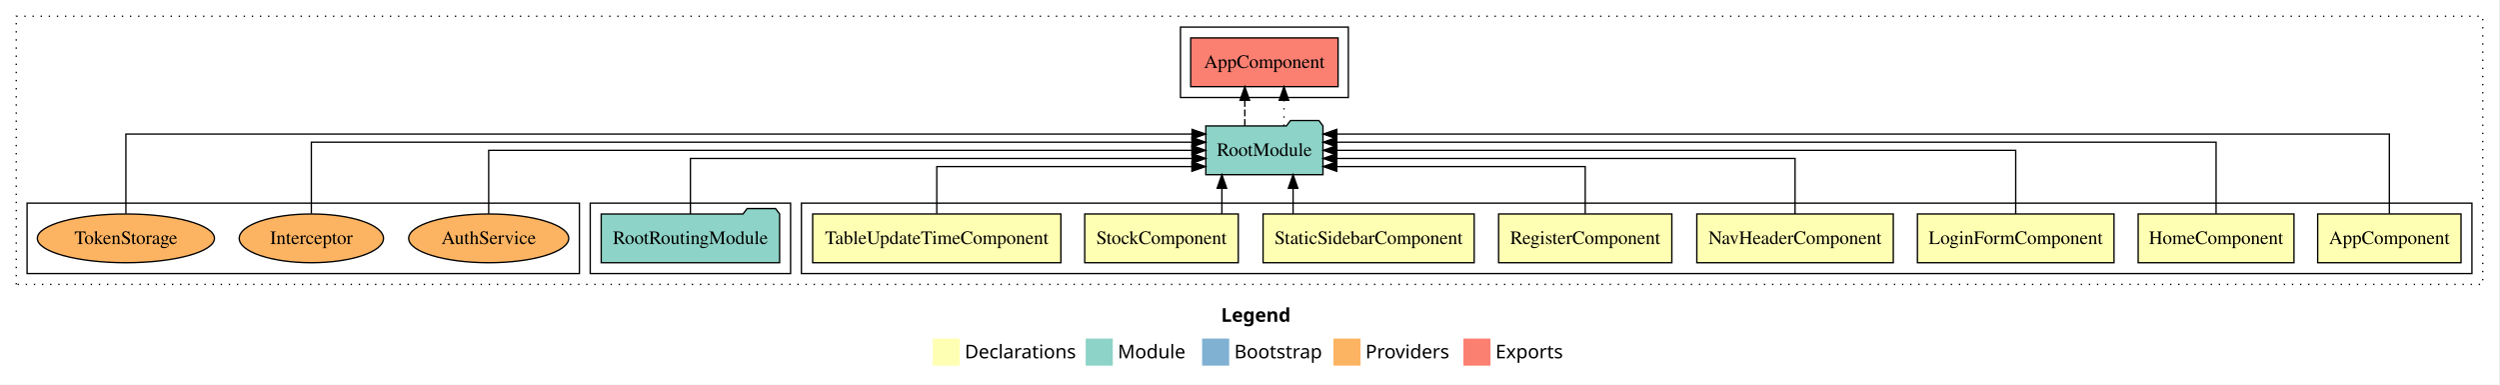
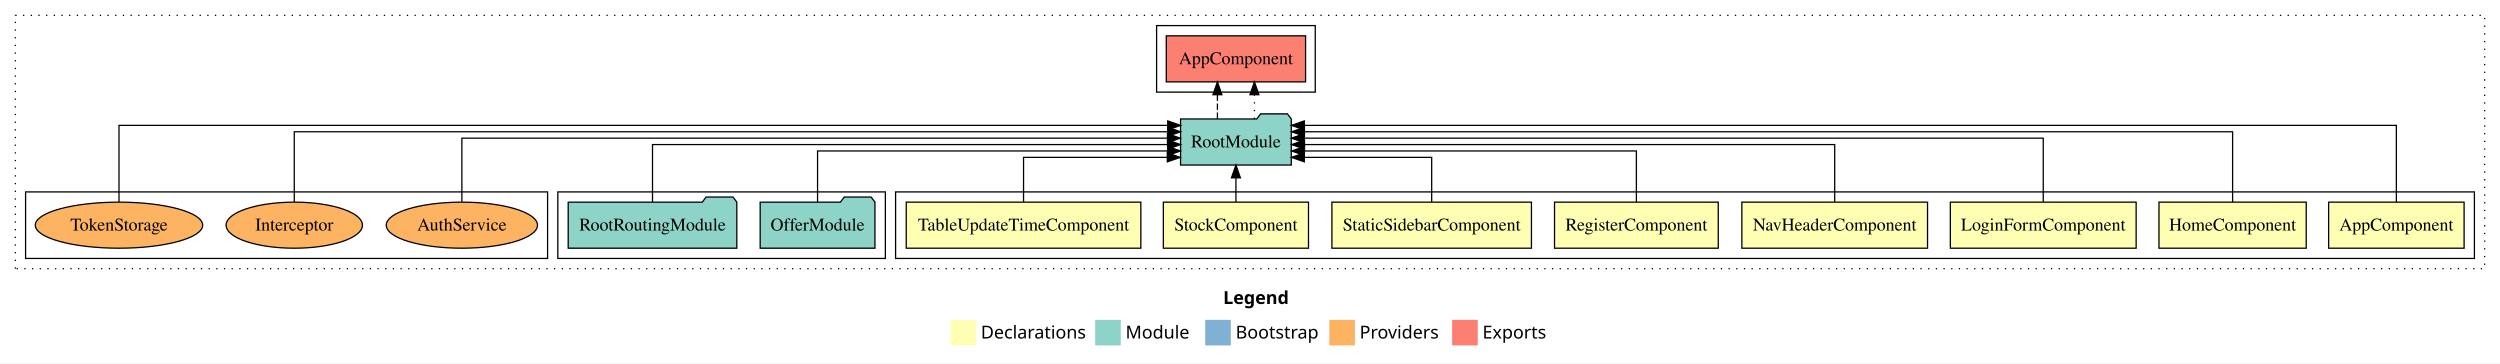
- <svg xmlns="http://www.w3.org/2000/svg" width="1846pt" height="284pt" viewBox="0.00 0.00 1846.00 284.00">
+ <svg xmlns="http://www.w3.org/2000/svg" width="1954pt" height="284pt" viewBox="0.00 0.00 1954.00 284.00">
  <g id="graph0" class="graph" transform="scale(1 1) rotate(0) translate(4 280)">
-     <polygon fill="#ffffff" stroke="transparent" points="-4,4 -4,-280 1842,-280 1842,4 -4,4" />
-     <text text-anchor="start" x="898.009" y="-42.4" font-family="sans-serif" font-weight="bold" font-size="14.00" fill="#000000">Legend</text>
-     <polygon fill="#ffffb3" stroke="transparent" points="685,-10 685,-30 705,-30 705,-10 685,-10" />
-     <text text-anchor="start" x="708.629" y="-15.4" font-family="sans-serif" font-size="14.00" fill="#000000">  Declarations</text>
-     <polygon fill="#8dd3c7" stroke="transparent" points="798,-10 798,-30 818,-30 818,-10 798,-10" />
-     <text text-anchor="start" x="821.725" y="-15.4" font-family="sans-serif" font-size="14.00" fill="#000000">  Module</text>
-     <polygon fill="#80b1d3" stroke="transparent" points="884,-10 884,-30 904,-30 904,-10 884,-10" />
-     <text text-anchor="start" x="907.781" y="-15.4" font-family="sans-serif" font-size="14.00" fill="#000000">  Bootstrap</text>
-     <polygon fill="#fdb462" stroke="transparent" points="981,-10 981,-30 1001,-30 1001,-10 981,-10" />
-     <text text-anchor="start" x="1004.673" y="-15.4" font-family="sans-serif" font-size="14.00" fill="#000000">  Providers</text>
-     <polygon fill="#fb8072" stroke="transparent" points="1077,-10 1077,-30 1097,-30 1097,-10 1077,-10" />
-     <text text-anchor="start" x="1100.726" y="-15.4" font-family="sans-serif" font-size="14.00" fill="#000000">  Exports</text>
+     <polygon fill="#ffffff" stroke="transparent" points="-4,4 -4,-280 1950,-280 1950,4 -4,4" />
+     <text text-anchor="start" x="952.009" y="-42.4" font-family="sans-serif" font-weight="bold" font-size="14.00" fill="#000000">Legend</text>
+     <polygon fill="#ffffb3" stroke="transparent" points="739,-10 739,-30 759,-30 759,-10 739,-10" />
+     <text text-anchor="start" x="762.629" y="-15.4" font-family="sans-serif" font-size="14.00" fill="#000000">  Declarations</text>
+     <polygon fill="#8dd3c7" stroke="transparent" points="852,-10 852,-30 872,-30 872,-10 852,-10" />
+     <text text-anchor="start" x="875.725" y="-15.4" font-family="sans-serif" font-size="14.00" fill="#000000">  Module</text>
+     <polygon fill="#80b1d3" stroke="transparent" points="938,-10 938,-30 958,-30 958,-10 938,-10" />
+     <text text-anchor="start" x="961.781" y="-15.4" font-family="sans-serif" font-size="14.00" fill="#000000">  Bootstrap</text>
+     <polygon fill="#fdb462" stroke="transparent" points="1035,-10 1035,-30 1055,-30 1055,-10 1035,-10" />
+     <text text-anchor="start" x="1058.673" y="-15.4" font-family="sans-serif" font-size="14.00" fill="#000000">  Providers</text>
+     <polygon fill="#fb8072" stroke="transparent" points="1131,-10 1131,-30 1151,-30 1151,-10 1131,-10" />
+     <text text-anchor="start" x="1154.726" y="-15.4" font-family="sans-serif" font-size="14.00" fill="#000000">  Exports</text>
    <g id="clust1" class="cluster">
-       <polygon fill="none" stroke="#000000" stroke-dasharray="1,5" points="8,-70 8,-268 1830,-268 1830,-70 8,-70" />
+       <polygon fill="none" stroke="#000000" stroke-dasharray="1,5" points="8,-70 8,-268 1938,-268 1938,-70 8,-70" />
    </g>
    <g id="clust2" class="cluster">
-       <polygon fill="none" stroke="#000000" points="588,-78 588,-130 1822,-130 1822,-78 588,-78" />
+       <polygon fill="none" stroke="#000000" points="696,-78 696,-130 1930,-130 1930,-78 696,-78" />
    </g>
    <g id="clust11" class="cluster">
-       <polygon fill="none" stroke="#000000" points="432,-78 432,-130 580,-130 580,-78 432,-78" />
+       <polygon fill="none" stroke="#000000" points="432,-78 432,-130 688,-130 688,-78 432,-78" />
    </g>
    <g id="clust12" class="cluster">
-       <polygon fill="none" stroke="#000000" points="868,-208 868,-260 992,-260 992,-208 868,-208" />
+       <polygon fill="none" stroke="#000000" points="900,-208 900,-260 1024,-260 1024,-208 900,-208" />
    </g>
    <g id="clust14" class="cluster">
      <polygon fill="none" stroke="#000000" points="16,-78 16,-130 424,-130 424,-78 16,-78" />
    </g>
    <g id="node1" class="node">
-       <polygon fill="#ffffb3" stroke="#000000" points="1813.94,-122 1708.06,-122 1708.06,-86 1813.94,-86 1813.94,-122" />
-       <text text-anchor="middle" x="1761" y="-99.8" font-family="Times,serif" font-size="14.00" fill="#000000">AppComponent</text>
+       <polygon fill="#ffffb3" stroke="#000000" points="1921.94,-122 1816.06,-122 1816.06,-86 1921.94,-86 1921.94,-122" />
+       <text text-anchor="middle" x="1869" y="-99.8" font-family="Times,serif" font-size="14.00" fill="#000000">AppComponent</text>
    </g>
    <g id="node9" class="node">
-       <polygon fill="#8dd3c7" stroke="#000000" points="973.277,-187 970.277,-191 949.277,-191 946.277,-187 886.723,-187 886.723,-151 973.277,-151 973.277,-187" />
-       <text text-anchor="middle" x="930" y="-164.8" font-family="Times,serif" font-size="14.00" fill="#000000">RootModule</text>
+       <polygon fill="#8dd3c7" stroke="#000000" points="1005.277,-187 1002.277,-191 981.277,-191 978.277,-187 918.723,-187 918.723,-151 1005.277,-151 1005.277,-187" />
+       <text text-anchor="middle" x="962" y="-164.8" font-family="Times,serif" font-size="14.00" fill="#000000">RootModule</text>
    </g>
    <g id="edge1" class="edge">
-       <path fill="none" stroke="#000000" d="M1761,-122.248C1761,-145.018 1761,-181 1761,-181 1761,-181 983.508,-181 983.508,-181" />
-       <polygon fill="#000000" stroke="#000000" points="983.508,-177.5 973.508,-181 983.508,-184.5 983.508,-177.5" />
+       <path fill="none" stroke="#000000" d="M1869,-122.091C1869,-145.133 1869,-182 1869,-182 1869,-182 1015.441,-182 1015.441,-182" />
+       <polygon fill="#000000" stroke="#000000" points="1015.441,-178.5 1005.441,-182 1015.441,-185.5 1015.441,-178.5" />
    </g>
    <g id="node2" class="node">
-       <polygon fill="#ffffb3" stroke="#000000" points="1690.545,-122 1575.455,-122 1575.455,-86 1690.545,-86 1690.545,-122" />
-       <text text-anchor="middle" x="1633" y="-99.8" font-family="Times,serif" font-size="14.00" fill="#000000">HomeComponent</text>
+       <polygon fill="#ffffb3" stroke="#000000" points="1798.545,-122 1683.455,-122 1683.455,-86 1798.545,-86 1798.545,-122" />
+       <text text-anchor="middle" x="1741" y="-99.8" font-family="Times,serif" font-size="14.00" fill="#000000">HomeComponent</text>
    </g>
    <g id="edge2" class="edge">
-       <path fill="none" stroke="#000000" d="M1633,-122.284C1633,-143.321 1633,-175 1633,-175 1633,-175 983.445,-175 983.445,-175" />
-       <polygon fill="#000000" stroke="#000000" points="983.445,-171.5 973.445,-175 983.445,-178.5 983.445,-171.5" />
+       <path fill="none" stroke="#000000" d="M1741,-122.045C1741,-143.662 1741,-177 1741,-177 1741,-177 1015.552,-177 1015.552,-177" />
+       <polygon fill="#000000" stroke="#000000" points="1015.552,-173.5 1005.552,-177 1015.552,-180.5 1015.552,-173.5" />
    </g>
    <g id="node3" class="node">
-       <polygon fill="#ffffb3" stroke="#000000" points="1557.609,-122 1412.391,-122 1412.391,-86 1557.609,-86 1557.609,-122" />
-       <text text-anchor="middle" x="1485" y="-99.8" font-family="Times,serif" font-size="14.00" fill="#000000">LoginFormComponent</text>
+       <polygon fill="#ffffb3" stroke="#000000" points="1665.609,-122 1520.391,-122 1520.391,-86 1665.609,-86 1665.609,-122" />
+       <text text-anchor="middle" x="1593" y="-99.8" font-family="Times,serif" font-size="14.00" fill="#000000">LoginFormComponent</text>
    </g>
    <g id="edge3" class="edge">
-       <path fill="none" stroke="#000000" d="M1485,-122.106C1485,-141.339 1485,-169 1485,-169 1485,-169 983.55,-169 983.55,-169" />
-       <polygon fill="#000000" stroke="#000000" points="983.55,-165.5 973.55,-169 983.55,-172.5 983.55,-165.5" />
+       <path fill="none" stroke="#000000" d="M1593,-122.223C1593,-142.365 1593,-172 1593,-172 1593,-172 1015.371,-172 1015.371,-172" />
+       <polygon fill="#000000" stroke="#000000" points="1015.371,-168.5 1005.371,-172 1015.371,-175.5 1015.371,-168.5" />
    </g>
    <g id="node4" class="node">
-       <polygon fill="#ffffb3" stroke="#000000" points="1394.565,-122 1249.435,-122 1249.435,-86 1394.565,-86 1394.565,-122" />
-       <text text-anchor="middle" x="1322" y="-99.8" font-family="Times,serif" font-size="14.00" fill="#000000">NavHeaderComponent</text>
+       <polygon fill="#ffffb3" stroke="#000000" points="1502.565,-122 1357.435,-122 1357.435,-86 1502.565,-86 1502.565,-122" />
+       <text text-anchor="middle" x="1430" y="-99.8" font-family="Times,serif" font-size="14.00" fill="#000000">NavHeaderComponent</text>
    </g>
    <g id="edge4" class="edge">
-       <path fill="none" stroke="#000000" d="M1322,-122.022C1322,-139.373 1322,-163 1322,-163 1322,-163 983.449,-163 983.449,-163" />
-       <polygon fill="#000000" stroke="#000000" points="983.449,-159.5 973.449,-163 983.449,-166.5 983.449,-159.5" />
+       <path fill="none" stroke="#000000" d="M1430,-122.222C1430,-140.828 1430,-167 1430,-167 1430,-167 1015.608,-167 1015.608,-167" />
+       <polygon fill="#000000" stroke="#000000" points="1015.608,-163.5 1005.608,-167 1015.608,-170.5 1015.608,-163.5" />
    </g>
    <g id="node5" class="node">
-       <polygon fill="#ffffb3" stroke="#000000" points="1230.985,-122 1103.015,-122 1103.015,-86 1230.985,-86 1230.985,-122" />
-       <text text-anchor="middle" x="1167" y="-99.8" font-family="Times,serif" font-size="14.00" fill="#000000">RegisterComponent</text>
+       <polygon fill="#ffffb3" stroke="#000000" points="1338.985,-122 1211.015,-122 1211.015,-86 1338.985,-86 1338.985,-122" />
+       <text text-anchor="middle" x="1275" y="-99.8" font-family="Times,serif" font-size="14.00" fill="#000000">RegisterComponent</text>
    </g>
    <g id="edge5" class="edge">
-       <path fill="none" stroke="#000000" d="M1167,-122.24C1167,-137.571 1167,-157 1167,-157 1167,-157 983.47,-157 983.47,-157" />
-       <polygon fill="#000000" stroke="#000000" points="983.47,-153.5 973.47,-157 983.469,-160.5 983.47,-153.5" />
+       <path fill="none" stroke="#000000" d="M1275,-122.034C1275,-139.06 1275,-162 1275,-162 1275,-162 1015.521,-162 1015.521,-162" />
+       <polygon fill="#000000" stroke="#000000" points="1015.521,-158.5 1005.521,-162 1015.521,-165.5 1015.521,-158.5" />
    </g>
    <g id="node6" class="node">
-       <polygon fill="#ffffb3" stroke="#000000" points="1084.979,-122 929.021,-122 929.021,-86 1084.979,-86 1084.979,-122" />
-       <text text-anchor="middle" x="1007" y="-99.8" font-family="Times,serif" font-size="14.00" fill="#000000">StaticSidebarComponent</text>
+       <polygon fill="#ffffb3" stroke="#000000" points="1192.979,-122 1037.021,-122 1037.021,-86 1192.979,-86 1192.979,-122" />
+       <text text-anchor="middle" x="1115" y="-99.8" font-family="Times,serif" font-size="14.00" fill="#000000">StaticSidebarComponent</text>
    </g>
    <g id="edge6" class="edge">
-       <path fill="none" stroke="#000000" d="M951.199,-122.106C951.199,-122.106 951.199,-140.991 951.199,-140.991" />
-       <polygon fill="#000000" stroke="#000000" points="947.7,-140.991 951.199,-150.991 954.7,-140.991 947.7,-140.991" />
+       <path fill="none" stroke="#000000" d="M1115,-122.24C1115,-137.571 1115,-157 1115,-157 1115,-157 1015.434,-157 1015.434,-157" />
+       <polygon fill="#000000" stroke="#000000" points="1015.434,-153.5 1005.434,-157 1015.434,-160.5 1015.434,-153.5" />
    </g>
    <g id="node7" class="node">
-       <polygon fill="#ffffb3" stroke="#000000" points="910.72,-122 797.28,-122 797.28,-86 910.72,-86 910.72,-122" />
-       <text text-anchor="middle" x="854" y="-99.8" font-family="Times,serif" font-size="14.00" fill="#000000">StockComponent</text>
+       <polygon fill="#ffffb3" stroke="#000000" points="1018.72,-122 905.28,-122 905.28,-86 1018.72,-86 1018.72,-122" />
+       <text text-anchor="middle" x="962" y="-99.8" font-family="Times,serif" font-size="14.00" fill="#000000">StockComponent</text>
    </g>
    <g id="edge7" class="edge">
-       <path fill="none" stroke="#000000" d="M898.611,-122.106C898.611,-122.106 898.611,-140.991 898.611,-140.991" />
-       <polygon fill="#000000" stroke="#000000" points="895.111,-140.991 898.611,-150.991 902.111,-140.991 895.111,-140.991" />
+       <path fill="none" stroke="#000000" d="M962,-122.106C962,-122.106 962,-140.991 962,-140.991" />
+       <polygon fill="#000000" stroke="#000000" points="958.5,-140.991 962,-150.991 965.5,-140.991 958.5,-140.991" />
    </g>
    <g id="node8" class="node">
-       <polygon fill="#ffffb3" stroke="#000000" points="779.68,-122 596.32,-122 596.32,-86 779.68,-86 779.68,-122" />
-       <text text-anchor="middle" x="688" y="-99.8" font-family="Times,serif" font-size="14.00" fill="#000000">TableUpdateTimeComponent</text>
+       <polygon fill="#ffffb3" stroke="#000000" points="887.68,-122 704.32,-122 704.32,-86 887.68,-86 887.68,-122" />
+       <text text-anchor="middle" x="796" y="-99.8" font-family="Times,serif" font-size="14.00" fill="#000000">TableUpdateTimeComponent</text>
    </g>
    <g id="edge8" class="edge">
-       <path fill="none" stroke="#000000" d="M688,-122.24C688,-137.571 688,-157 688,-157 688,-157 876.456,-157 876.456,-157" />
-       <polygon fill="#000000" stroke="#000000" points="876.456,-160.5 886.456,-157 876.456,-153.5 876.456,-160.5" />
+       <path fill="none" stroke="#000000" d="M796,-122.24C796,-137.571 796,-157 796,-157 796,-157 908.385,-157 908.385,-157" />
+       <polygon fill="#000000" stroke="#000000" points="908.385,-160.5 918.385,-157 908.385,-153.5 908.385,-160.5" />
+     </g>
+     <g id="node12" class="node">
+       <polygon fill="#fb8072" stroke="#000000" points="1016.439,-252 907.561,-252 907.561,-216 1016.439,-216 1016.439,-252" />
+       <text text-anchor="middle" x="962" y="-229.8" font-family="Times,serif" font-size="14.00" fill="#000000">AppComponent </text>
+     </g>
+     <g id="edge11" class="edge">
+       <path fill="none" stroke="#000000" stroke-dasharray="5,2" d="M947.537,-187.106C947.537,-187.106 947.537,-205.991 947.537,-205.991" />
+       <polygon fill="#000000" stroke="#000000" points="944.037,-205.991 947.537,-215.991 951.037,-205.991 944.037,-205.991" />
+     </g>
+     <g id="edge12" class="edge">
+       <path fill="none" stroke="#000000" stroke-dasharray="1,5" d="M976.463,-187.106C976.463,-187.106 976.463,-205.991 976.463,-205.991" />
+       <polygon fill="#000000" stroke="#000000" points="972.963,-205.991 976.463,-215.991 979.963,-205.991 972.963,-205.991" />
+     </g>
+     <g id="node10" class="node">
+       <polygon fill="#8dd3c7" stroke="#000000" points="679.853,-122 676.853,-126 655.853,-126 652.853,-122 590.147,-122 590.147,-86 679.853,-86 679.853,-122" />
+       <text text-anchor="middle" x="635" y="-99.8" font-family="Times,serif" font-size="14.00" fill="#000000">OfferModule</text>
+     </g>
+     <g id="edge9" class="edge">
+       <path fill="none" stroke="#000000" d="M635,-122.034C635,-139.06 635,-162 635,-162 635,-162 908.577,-162 908.577,-162" />
+       <polygon fill="#000000" stroke="#000000" points="908.577,-165.5 918.577,-162 908.577,-158.5 908.577,-165.5" />
    </g>
    <g id="node11" class="node">
-       <polygon fill="#fb8072" stroke="#000000" points="984.439,-252 875.561,-252 875.561,-216 984.439,-216 984.439,-252" />
-       <text text-anchor="middle" x="930" y="-229.8" font-family="Times,serif" font-size="14.00" fill="#000000">AppComponent </text>
-     </g>
-     <g id="edge10" class="edge">
-       <path fill="none" stroke="#000000" stroke-dasharray="5,2" d="M915.537,-187.106C915.537,-187.106 915.537,-205.991 915.537,-205.991" />
-       <polygon fill="#000000" stroke="#000000" points="912.037,-205.991 915.537,-215.991 919.037,-205.991 912.037,-205.991" />
-     </g>
-     <g id="edge11" class="edge">
-       <path fill="none" stroke="#000000" stroke-dasharray="1,5" d="M944.463,-187.106C944.463,-187.106 944.463,-205.991 944.463,-205.991" />
-       <polygon fill="#000000" stroke="#000000" points="940.963,-205.991 944.463,-215.991 947.963,-205.991 940.963,-205.991" />
-     </g>
-     <g id="node10" class="node">
      <polygon fill="#8dd3c7" stroke="#000000" points="571.895,-122 568.895,-126 547.895,-126 544.895,-122 440.105,-122 440.105,-86 571.895,-86 571.895,-122" />
      <text text-anchor="middle" x="506" y="-99.8" font-family="Times,serif" font-size="14.00" fill="#000000">RootRoutingModule</text>
    </g>
-     <g id="edge9" class="edge">
-       <path fill="none" stroke="#000000" d="M506,-122.022C506,-139.373 506,-163 506,-163 506,-163 876.617,-163 876.617,-163" />
-       <polygon fill="#000000" stroke="#000000" points="876.617,-166.5 886.617,-163 876.617,-159.5 876.617,-166.5" />
+     <g id="edge10" class="edge">
+       <path fill="none" stroke="#000000" d="M506,-122.222C506,-140.828 506,-167 506,-167 506,-167 908.689,-167 908.689,-167" />
+       <polygon fill="#000000" stroke="#000000" points="908.69,-170.5 918.689,-167 908.689,-163.5 908.69,-170.5" />
    </g>
-     <g id="node12" class="node">
+     <g id="node13" class="node">
      <ellipse fill="#fdb462" stroke="#000000" cx="357" cy="-104" rx="59.108" ry="18" />
      <text text-anchor="middle" x="357" y="-99.8" font-family="Times,serif" font-size="14.00" fill="#000000">AuthService</text>
    </g>
-     <g id="edge12" class="edge">
-       <path fill="none" stroke="#000000" d="M357,-122.106C357,-141.339 357,-169 357,-169 357,-169 876.462,-169 876.462,-169" />
-       <polygon fill="#000000" stroke="#000000" points="876.462,-172.5 886.462,-169 876.462,-165.5 876.462,-172.5" />
+     <g id="edge13" class="edge">
+       <path fill="none" stroke="#000000" d="M357,-122.223C357,-142.365 357,-172 357,-172 357,-172 908.49,-172 908.49,-172" />
+       <polygon fill="#000000" stroke="#000000" points="908.49,-175.5 918.49,-172 908.49,-168.5 908.49,-175.5" />
    </g>
-     <g id="node13" class="node">
+     <g id="node14" class="node">
      <ellipse fill="#fdb462" stroke="#000000" cx="226" cy="-104" rx="53.288" ry="18" />
      <text text-anchor="middle" x="226" y="-99.8" font-family="Times,serif" font-size="14.00" fill="#000000">Interceptor</text>
    </g>
-     <g id="edge13" class="edge">
-       <path fill="none" stroke="#000000" d="M226,-122.284C226,-143.321 226,-175 226,-175 226,-175 876.493,-175 876.493,-175" />
-       <polygon fill="#000000" stroke="#000000" points="876.493,-178.5 886.493,-175 876.493,-171.5 876.493,-178.5" />
+     <g id="edge14" class="edge">
+       <path fill="none" stroke="#000000" d="M226,-122.045C226,-143.662 226,-177 226,-177 226,-177 908.708,-177 908.708,-177" />
+       <polygon fill="#000000" stroke="#000000" points="908.708,-180.5 918.708,-177 908.708,-173.5 908.708,-180.5" />
    </g>
-     <g id="node14" class="node">
+     <g id="node15" class="node">
      <ellipse fill="#fdb462" stroke="#000000" cx="89" cy="-104" rx="65.411" ry="18" />
      <text text-anchor="middle" x="89" y="-99.8" font-family="Times,serif" font-size="14.00" fill="#000000">TokenStorage</text>
    </g>
-     <g id="edge14" class="edge">
-       <path fill="none" stroke="#000000" d="M89,-122.248C89,-145.018 89,-181 89,-181 89,-181 876.555,-181 876.555,-181" />
-       <polygon fill="#000000" stroke="#000000" points="876.555,-184.5 886.555,-181 876.555,-177.5 876.555,-184.5" />
+     <g id="edge15" class="edge">
+       <path fill="none" stroke="#000000" d="M89,-122.091C89,-145.133 89,-182 89,-182 89,-182 908.708,-182 908.708,-182" />
+       <polygon fill="#000000" stroke="#000000" points="908.708,-185.5 918.708,-182 908.708,-178.5 908.708,-185.5" />
    </g>
  </g>
</svg>
